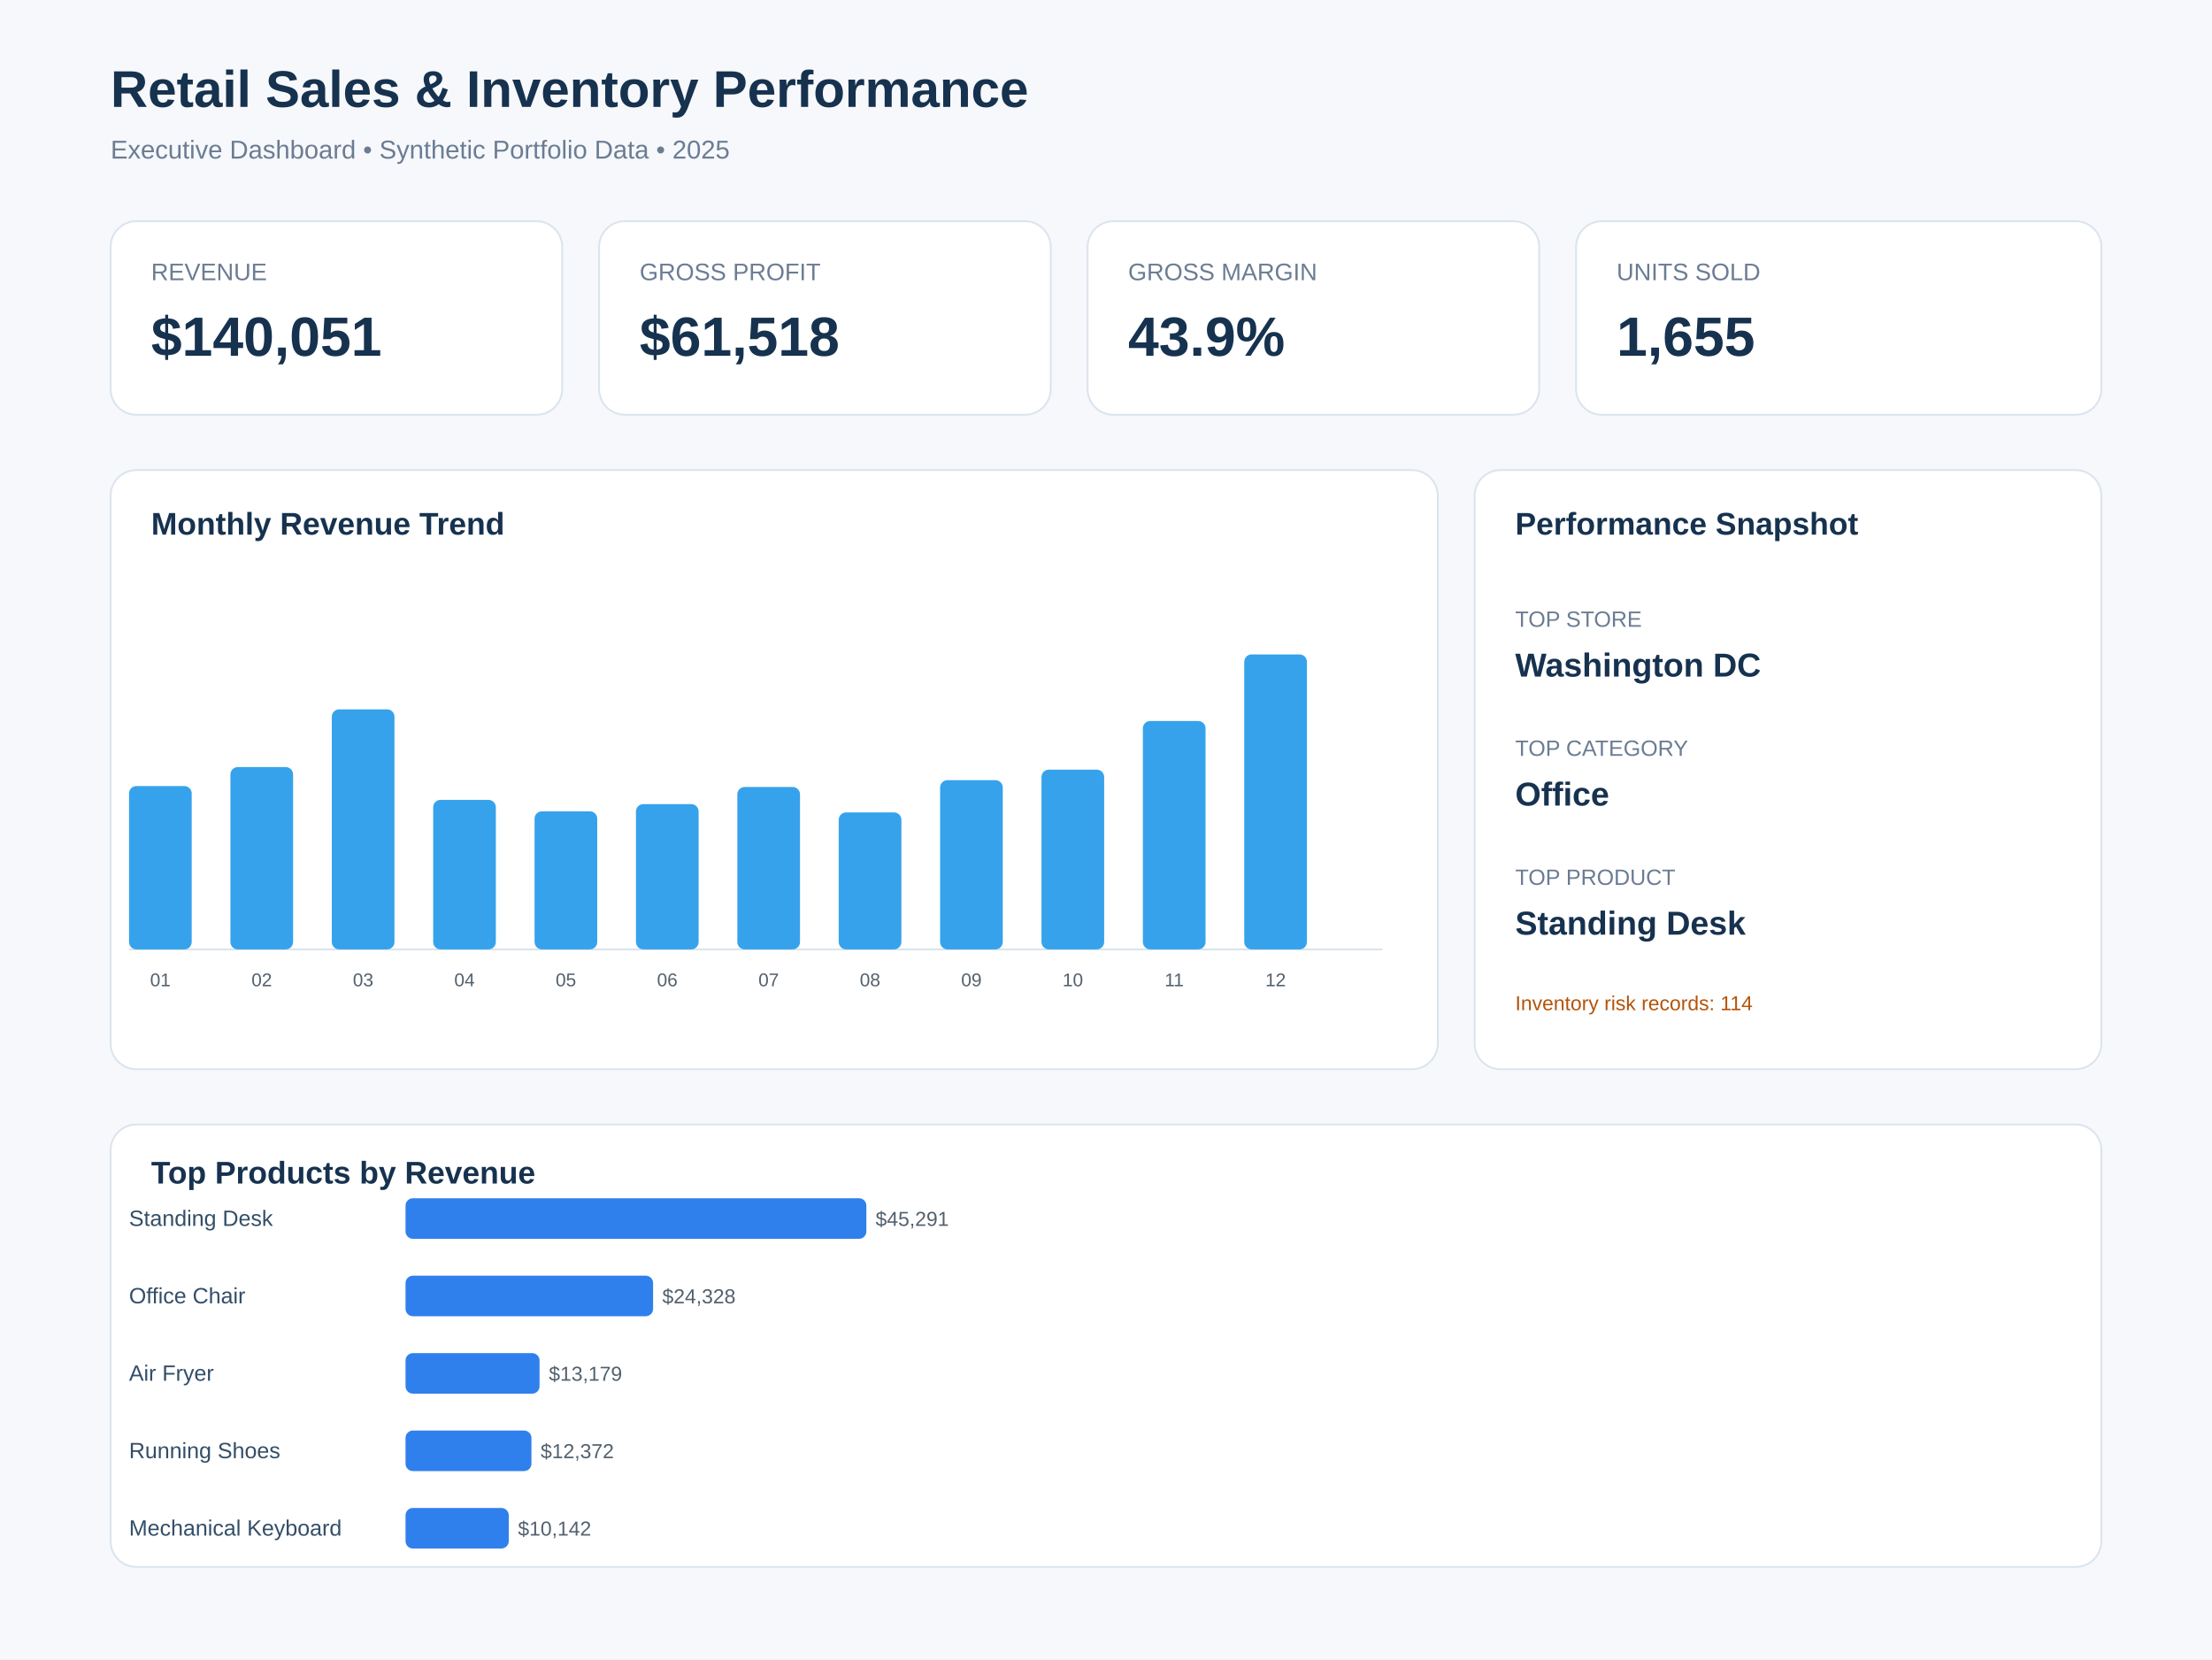
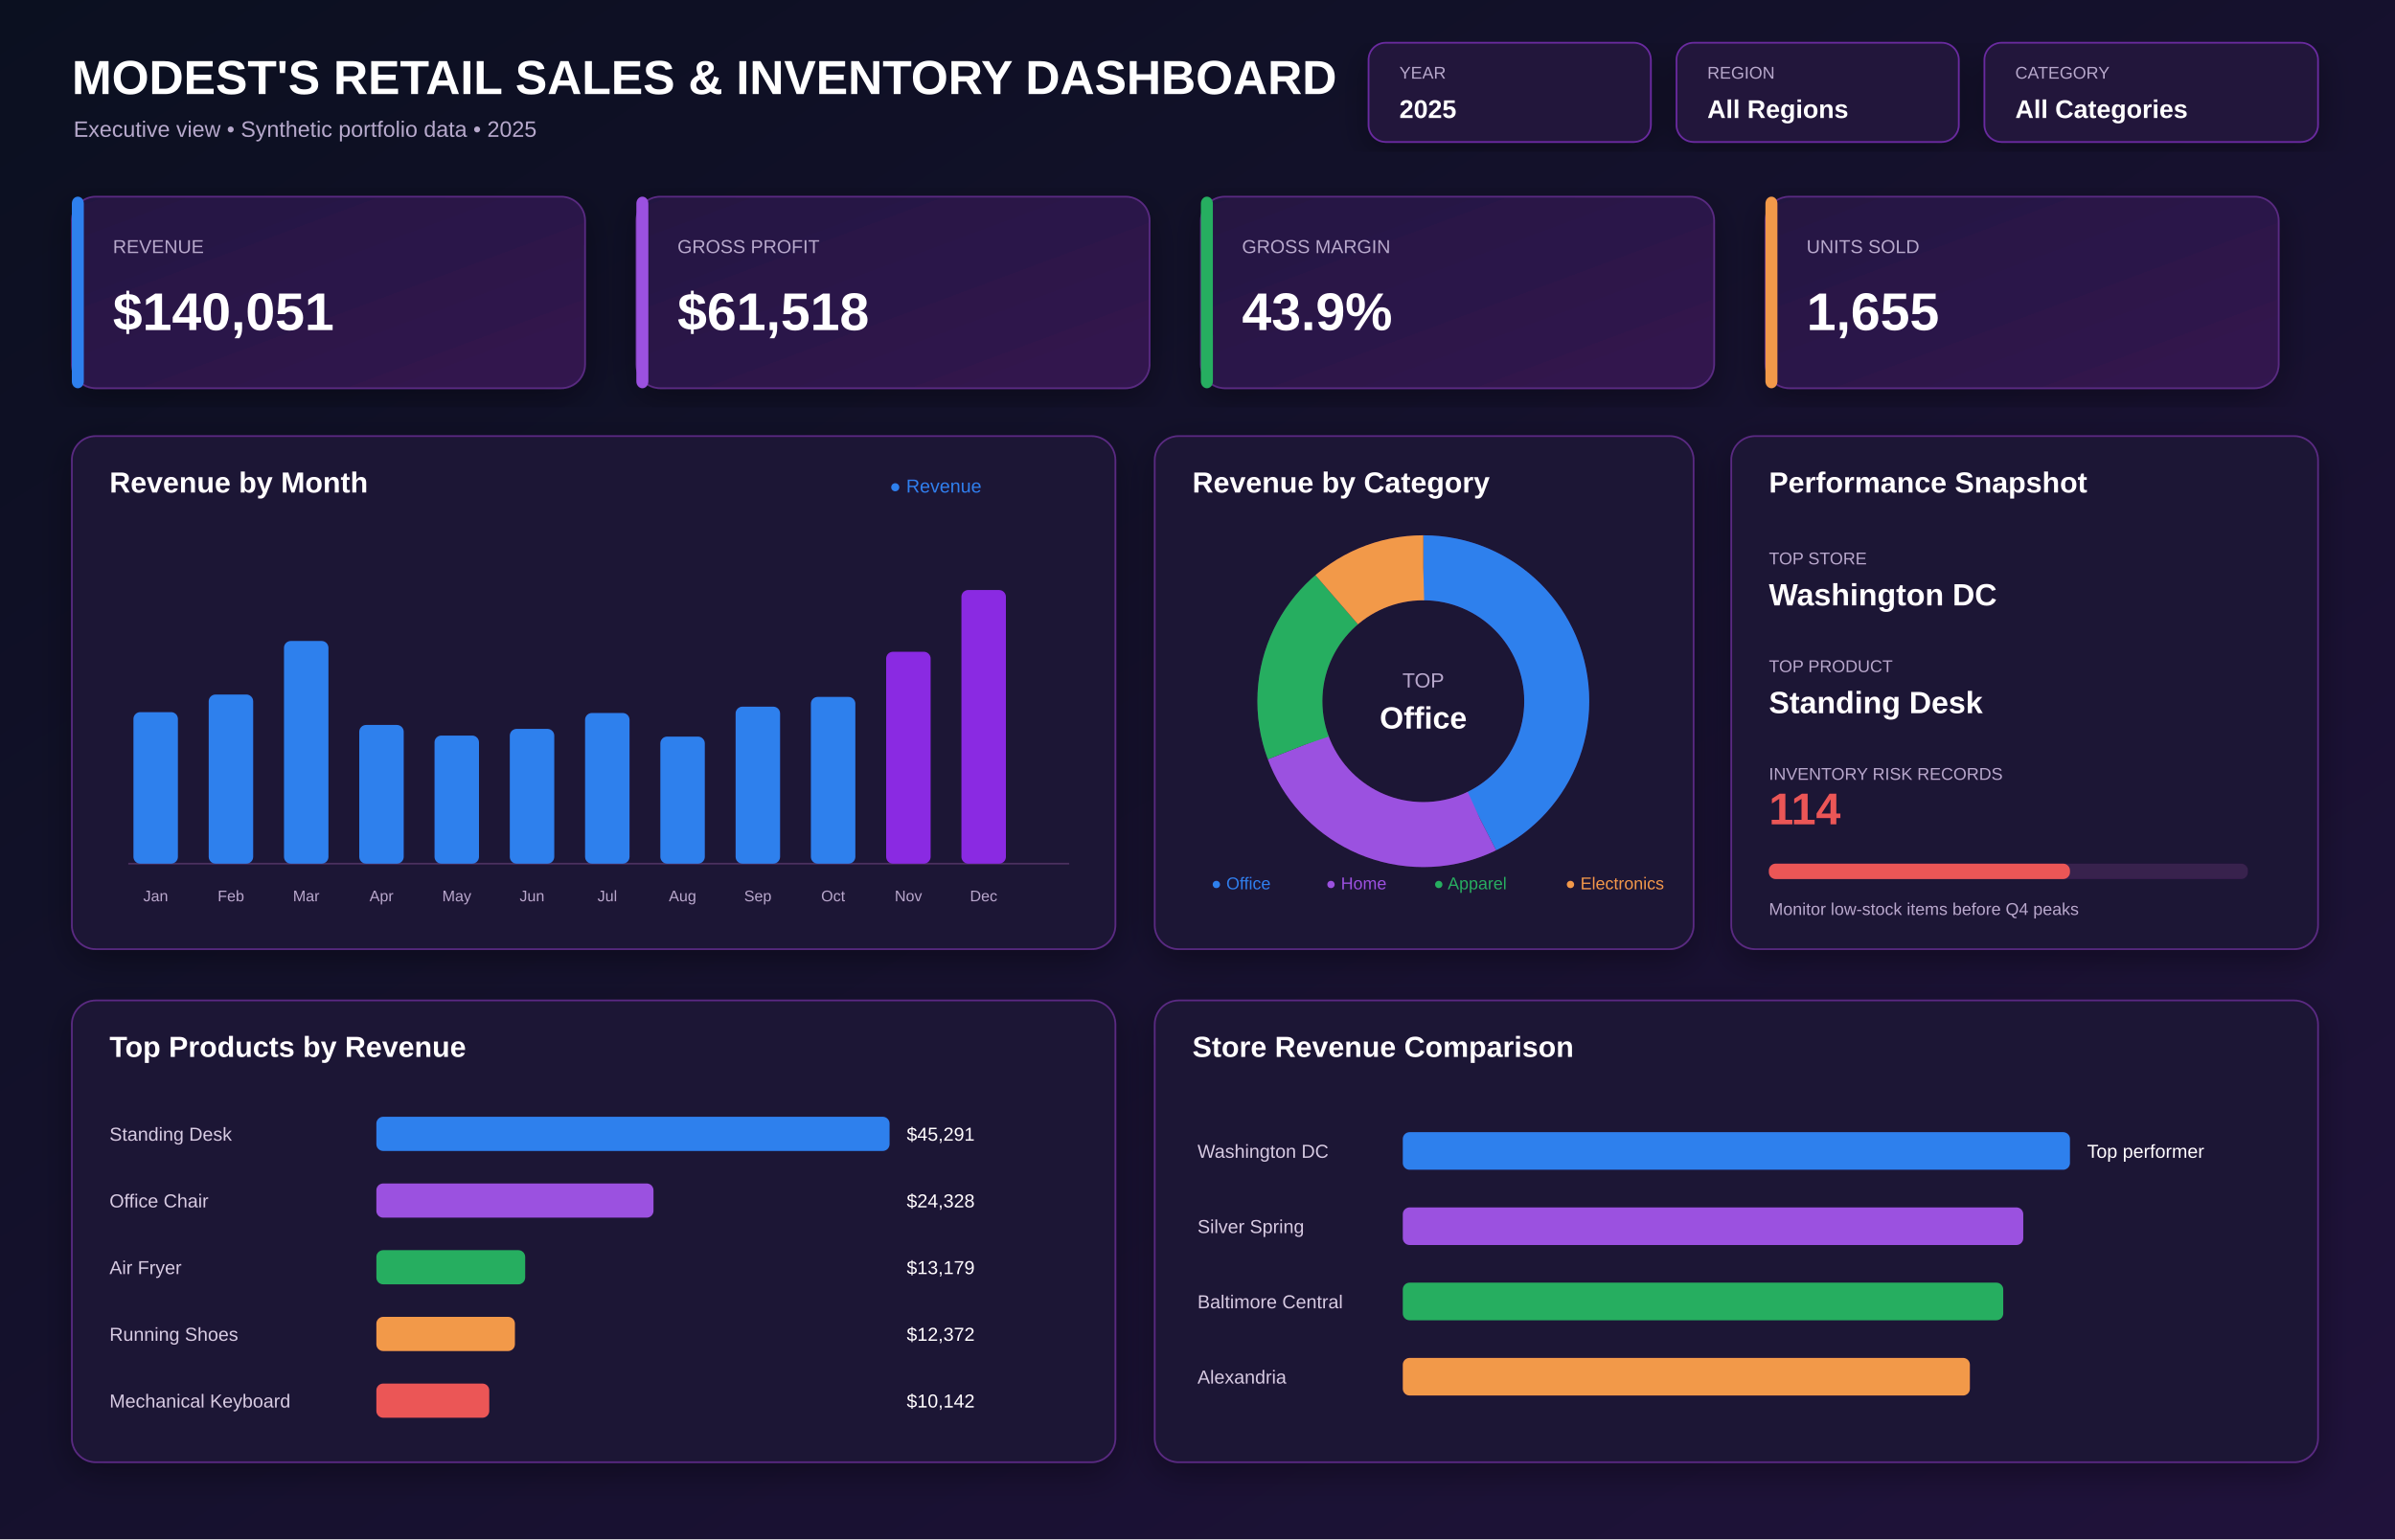
- <svg xmlns="http://www.w3.org/2000/svg" width="1200" height="900" viewBox="0 0 1200 900">
-   <rect width="1200" height="900" fill="#f6f8fb" />
-   <text x="60" y="58" font-family="Arial" font-size="28" font-weight="700" fill="#16324f">Retail Sales &amp; Inventory Performance</text>
-   <text x="60" y="86" font-family="Arial" font-size="14" fill="#6b7c93">Executive Dashboard • Synthetic Portfolio Data • 2025</text>
+ <svg xmlns="http://www.w3.org/2000/svg" width="1400" height="900" viewBox="0 0 1400 900">
+   <defs>
+     <linearGradient id="bg" x1="0" y1="0" x2="1" y2="1">
+       <stop offset="0%" stop-color="#0b1020" />
+       <stop offset="100%" stop-color="#20123b" />
+     </linearGradient>
+     <linearGradient id="card" x1="0" y1="0" x2="1" y2="1">
+       <stop offset="0%" stop-color="#241342" />
+       <stop offset="100%" stop-color="#33174f" />
+     </linearGradient>
+     <filter id="shadow">
+       <feDropShadow dx="0" dy="6" stdDeviation="10" flood-color="#000" flood-opacity=".35" />
+     </filter>
+   </defs>
+   <rect width="1400" height="900" fill="url(#bg)" />
  <g font-family="Arial">
-     <g>
-       <rect x="60" y="120" width="245" height="105" rx="14" fill="#fff" stroke="#dbe4ee" />
-       <text x="82" y="152" font-size="13" fill="#6b7c93">REVENUE</text>
-       <text x="82" y="193" font-size="30" font-weight="700" fill="#16324f">$140,051</text>
+     <text x="42" y="55" font-size="28" font-weight="700" fill="#fff">MODEST'S RETAIL SALES &amp; INVENTORY DASHBOARD</text>
+     <text x="43" y="80" font-size="13" fill="#b7a9cc">Executive view • Synthetic portfolio data • 2025</text>
+     <g filter="url(#shadow)">
+       <rect x="800" y="25" width="165" height="58" rx="10" fill="#22143a" stroke="#6a2ca0" />
+       <text x="818" y="46" font-size="10" fill="#b7a9cc">YEAR</text>
+       <text x="818" y="69" font-size="15" font-weight="700" fill="#fff">2025</text>
+       <rect x="980" y="25" width="165" height="58" rx="10" fill="#22143a" stroke="#6a2ca0" />
+       <text x="998" y="46" font-size="10" fill="#b7a9cc">REGION</text>
+       <text x="998" y="69" font-size="15" font-weight="700" fill="#fff">All Regions</text>
+       <rect x="1160" y="25" width="195" height="58" rx="10" fill="#22143a" stroke="#6a2ca0" />
+       <text x="1178" y="46" font-size="10" fill="#b7a9cc">CATEGORY</text>
+       <text x="1178" y="69" font-size="15" font-weight="700" fill="#fff">All Categories</text>
    </g>
-     <g>
-       <rect x="325" y="120" width="245" height="105" rx="14" fill="#fff" stroke="#dbe4ee" />
-       <text x="347" y="152" font-size="13" fill="#6b7c93">GROSS PROFIT</text>
-       <text x="347" y="193" font-size="30" font-weight="700" fill="#16324f">$61,518</text>
+     <g filter="url(#shadow)">
+       <rect x="42" y="115" width="300" height="112" rx="14" fill="url(#card)" stroke="#5a2c82" />
+       <rect x="42" y="115" width="7" height="112" rx="4" fill="#2f80ed" />
+       <text x="66" y="148" font-size="11" fill="#b7a9cc">REVENUE</text>
+       <text x="66" y="193" font-size="31" font-weight="700" fill="#fff">$140,051</text>
    </g>
-     <g>
-       <rect x="590" y="120" width="245" height="105" rx="14" fill="#fff" stroke="#dbe4ee" />
-       <text x="612" y="152" font-size="13" fill="#6b7c93">GROSS MARGIN</text>
-       <text x="612" y="193" font-size="30" font-weight="700" fill="#16324f">43.9%</text>
+     <g filter="url(#shadow)">
+       <rect x="372" y="115" width="300" height="112" rx="14" fill="url(#card)" stroke="#5a2c82" />
+       <rect x="372" y="115" width="7" height="112" rx="4" fill="#9b51e0" />
+       <text x="396" y="148" font-size="11" fill="#b7a9cc">GROSS PROFIT</text>
+       <text x="396" y="193" font-size="31" font-weight="700" fill="#fff">$61,518</text>
    </g>
-     <g>
-       <rect x="855" y="120" width="285" height="105" rx="14" fill="#fff" stroke="#dbe4ee" />
-       <text x="877" y="152" font-size="13" fill="#6b7c93">UNITS SOLD</text>
-       <text x="877" y="193" font-size="30" font-weight="700" fill="#16324f">1,655</text>
+     <g filter="url(#shadow)">
+       <rect x="702" y="115" width="300" height="112" rx="14" fill="url(#card)" stroke="#5a2c82" />
+       <rect x="702" y="115" width="7" height="112" rx="4" fill="#27ae60" />
+       <text x="726" y="148" font-size="11" fill="#b7a9cc">GROSS MARGIN</text>
+       <text x="726" y="193" font-size="31" font-weight="700" fill="#fff">43.9%</text>
    </g>
-     <rect x="60" y="255" width="720" height="325" rx="14" fill="#fff" stroke="#dbe4ee" />
-     <text x="82" y="290" font-size="17" font-weight="700" fill="#16324f">Monthly Revenue Trend</text>
-     <line x1="70" y1="515" x2="750" y2="515" stroke="#dbe4ee" />
-     <rect x="70" y="426.4" width="34" height="88.6" rx="4" fill="#36a2eb" />
-     <text x="87" y="535" text-anchor="middle" font-size="10" fill="#52606d">01</text>
-     <rect x="125" y="416.1" width="34" height="98.9" rx="4" fill="#36a2eb" />
-     <text x="142" y="535" text-anchor="middle" font-size="10" fill="#52606d">02</text>
-     <rect x="180" y="384.8" width="34" height="130.2" rx="4" fill="#36a2eb" />
-     <text x="197" y="535" text-anchor="middle" font-size="10" fill="#52606d">03</text>
-     <rect x="235" y="433.9" width="34" height="81.1" rx="4" fill="#36a2eb" />
-     <text x="252" y="535" text-anchor="middle" font-size="10" fill="#52606d">04</text>
-     <rect x="290" y="440.1" width="34" height="74.9" rx="4" fill="#36a2eb" />
-     <text x="307" y="535" text-anchor="middle" font-size="10" fill="#52606d">05</text>
-     <rect x="345" y="436.2" width="34" height="78.8" rx="4" fill="#36a2eb" />
-     <text x="362" y="535" text-anchor="middle" font-size="10" fill="#52606d">06</text>
-     <rect x="400" y="426.9" width="34" height="88.1" rx="4" fill="#36a2eb" />
-     <text x="417" y="535" text-anchor="middle" font-size="10" fill="#52606d">07</text>
-     <rect x="455" y="440.7" width="34" height="74.3" rx="4" fill="#36a2eb" />
-     <text x="472" y="535" text-anchor="middle" font-size="10" fill="#52606d">08</text>
-     <rect x="510" y="423.2" width="34" height="91.8" rx="4" fill="#36a2eb" />
-     <text x="527" y="535" text-anchor="middle" font-size="10" fill="#52606d">09</text>
-     <rect x="565" y="417.5" width="34" height="97.5" rx="4" fill="#36a2eb" />
-     <text x="582" y="535" text-anchor="middle" font-size="10" fill="#52606d">10</text>
-     <rect x="620" y="391.1" width="34" height="123.9" rx="4" fill="#36a2eb" />
-     <text x="637" y="535" text-anchor="middle" font-size="10" fill="#52606d">11</text>
-     <rect x="675" y="355.0" width="34" height="160.0" rx="4" fill="#36a2eb" />
-     <text x="692" y="535" text-anchor="middle" font-size="10" fill="#52606d">12</text>
-     <rect x="800" y="255" width="340" height="325" rx="14" fill="#fff" stroke="#dbe4ee" />
-     <text x="822" y="290" font-size="17" font-weight="700" fill="#16324f">Performance Snapshot</text>
-     <text x="822" y="340" font-size="12" fill="#6b7c93">TOP STORE</text>
-     <text x="822" y="367" font-size="18" font-weight="700" fill="#16324f">Washington DC</text>
-     <text x="822" y="410" font-size="12" fill="#6b7c93">TOP CATEGORY</text>
-     <text x="822" y="437" font-size="18" font-weight="700" fill="#16324f">Office</text>
-     <text x="822" y="480" font-size="12" fill="#6b7c93">TOP PRODUCT</text>
-     <text x="822" y="507" font-size="18" font-weight="700" fill="#16324f">Standing Desk</text>
-     <text x="822" y="548" font-size="11" fill="#b45309">Inventory risk records: 114</text>
-     <rect x="60" y="610" width="1080" height="240" rx="14" fill="#fff" stroke="#dbe4ee" />
-     <text x="82" y="642" font-size="17" font-weight="700" fill="#16324f">Top Products by Revenue</text>
-     <text x="70" y="665" font-size="12" fill="#334e68">Standing Desk</text>
-     <rect x="220" y="650" width="250.0" height="22" rx="4" fill="#2f80ed" />
-     <text x="475" y="665" font-size="11" fill="#52606d">$45,291</text>
-     <text x="70" y="707" font-size="12" fill="#334e68">Office Chair</text>
-     <rect x="220" y="692" width="134.3" height="22" rx="4" fill="#2f80ed" />
-     <text x="359.288" y="707" font-size="11" fill="#52606d">$24,328</text>
-     <text x="70" y="749" font-size="12" fill="#334e68">Air Fryer</text>
-     <rect x="220" y="734" width="72.7" height="22" rx="4" fill="#2f80ed" />
-     <text x="297.746" y="749" font-size="11" fill="#52606d">$13,179</text>
-     <text x="70" y="791" font-size="12" fill="#334e68">Running Shoes</text>
-     <rect x="220" y="776" width="68.3" height="22" rx="4" fill="#2f80ed" />
-     <text x="293.294" y="791" font-size="11" fill="#52606d">$12,372</text>
-     <text x="70" y="833" font-size="12" fill="#334e68">Mechanical Keyboard</text>
-     <rect x="220" y="818" width="56.0" height="22" rx="4" fill="#2f80ed" />
-     <text x="280.98" y="833" font-size="11" fill="#52606d">$10,142</text>
+     <g filter="url(#shadow)">
+       <rect x="1032" y="115" width="300" height="112" rx="14" fill="url(#card)" stroke="#5a2c82" />
+       <rect x="1032" y="115" width="7" height="112" rx="4" fill="#f2994a" />
+       <text x="1056" y="148" font-size="11" fill="#b7a9cc">UNITS SOLD</text>
+       <text x="1056" y="193" font-size="31" font-weight="700" fill="#fff">1,655</text>
+     </g>
+     <g filter="url(#shadow)">
+       <rect x="42" y="255" width="610" height="300" rx="14" fill="#1f1235" stroke="#5a2c82" />
+       <text x="64" y="288" font-size="17" font-weight="700" fill="#fff">Revenue by Month</text>
+       <text x="520" y="288" font-size="11" fill="#2f80ed">● Revenue</text>
+       <line x1="75" y1="505" x2="625" y2="505" stroke="#49325f" />
+       <rect x="78" y="416.4" width="26" height="88.6" rx="4" fill="#2f80ed" />
+       <text x="91" y="527" text-anchor="middle" font-size="9" fill="#b7a9cc">Jan</text>
+       <rect x="122" y="406.1" width="26" height="98.9" rx="4" fill="#2f80ed" />
+       <text x="135" y="527" text-anchor="middle" font-size="9" fill="#b7a9cc">Feb</text>
+       <rect x="166" y="374.8" width="26" height="130.2" rx="4" fill="#2f80ed" />
+       <text x="179" y="527" text-anchor="middle" font-size="9" fill="#b7a9cc">Mar</text>
+       <rect x="210" y="423.9" width="26" height="81.1" rx="4" fill="#2f80ed" />
+       <text x="223" y="527" text-anchor="middle" font-size="9" fill="#b7a9cc">Apr</text>
+       <rect x="254" y="430.1" width="26" height="74.9" rx="4" fill="#2f80ed" />
+       <text x="267" y="527" text-anchor="middle" font-size="9" fill="#b7a9cc">May</text>
+       <rect x="298" y="426.2" width="26" height="78.8" rx="4" fill="#2f80ed" />
+       <text x="311" y="527" text-anchor="middle" font-size="9" fill="#b7a9cc">Jun</text>
+       <rect x="342" y="416.9" width="26" height="88.1" rx="4" fill="#2f80ed" />
+       <text x="355" y="527" text-anchor="middle" font-size="9" fill="#b7a9cc">Jul</text>
+       <rect x="386" y="430.7" width="26" height="74.3" rx="4" fill="#2f80ed" />
+       <text x="399" y="527" text-anchor="middle" font-size="9" fill="#b7a9cc">Aug</text>
+       <rect x="430" y="413.2" width="26" height="91.8" rx="4" fill="#2f80ed" />
+       <text x="443" y="527" text-anchor="middle" font-size="9" fill="#b7a9cc">Sep</text>
+       <rect x="474" y="407.5" width="26" height="97.5" rx="4" fill="#2f80ed" />
+       <text x="487" y="527" text-anchor="middle" font-size="9" fill="#b7a9cc">Oct</text>
+       <rect x="518" y="381.1" width="26" height="123.9" rx="4" fill="#8a2be2" />
+       <text x="531" y="527" text-anchor="middle" font-size="9" fill="#b7a9cc">Nov</text>
+       <rect x="562" y="345" width="26" height="160" rx="4" fill="#8a2be2" />
+       <text x="575" y="527" text-anchor="middle" font-size="9" fill="#b7a9cc">Dec</text>
+     </g>
+     <g filter="url(#shadow)">
+       <rect x="675" y="255" width="315" height="300" rx="14" fill="#1f1235" stroke="#5a2c82" />
+       <text x="697" y="288" font-size="17" font-weight="700" fill="#fff">Revenue by Category</text>
+       <circle cx="832" cy="410" r="78" fill="none" stroke="#39244f" stroke-width="38" />
+       <circle cx="832" cy="410" r="78" fill="none" stroke="#2f80ed" stroke-width="38" stroke-dasharray="210 490" transform="rotate(-90 832 410)" />
+       <circle cx="832" cy="410" r="78" fill="none" stroke="#9b51e0" stroke-width="38" stroke-dasharray="130 570" stroke-dashoffset="-210" transform="rotate(-90 832 410)" />
+       <circle cx="832" cy="410" r="78" fill="none" stroke="#27ae60" stroke-width="38" stroke-dasharray="95 605" stroke-dashoffset="-340" transform="rotate(-90 832 410)" />
+       <circle cx="832" cy="410" r="78" fill="none" stroke="#f2994a" stroke-width="38" stroke-dasharray="75 625" stroke-dashoffset="-435" transform="rotate(-90 832 410)" />
+       <text x="832" y="402" text-anchor="middle" font-size="12" fill="#b7a9cc">TOP</text>
+       <text x="832" y="426" text-anchor="middle" font-size="18" font-weight="700" fill="#fff">Office</text>
+       <text x="708" y="520" font-size="10" fill="#2f80ed">● Office</text>
+       <text x="775" y="520" font-size="10" fill="#9b51e0">● Home</text>
+       <text x="838" y="520" font-size="10" fill="#27ae60">● Apparel</text>
+       <text x="915" y="520" font-size="10" fill="#f2994a">● Electronics</text>
+     </g>
+     <g filter="url(#shadow)">
+       <rect x="1012" y="255" width="343" height="300" rx="14" fill="#1f1235" stroke="#5a2c82" />
+       <text x="1034" y="288" font-size="17" font-weight="700" fill="#fff">Performance Snapshot</text>
+       <text x="1034" y="330" font-size="10" fill="#b7a9cc">TOP STORE</text>
+       <text x="1034" y="354" font-size="18" font-weight="700" fill="#fff">Washington DC</text>
+       <text x="1034" y="393" font-size="10" fill="#b7a9cc">TOP PRODUCT</text>
+       <text x="1034" y="417" font-size="18" font-weight="700" fill="#fff">Standing Desk</text>
+       <text x="1034" y="456" font-size="10" fill="#b7a9cc">INVENTORY RISK RECORDS</text>
+       <text x="1034" y="482" font-size="26" font-weight="700" fill="#eb5757">114</text>
+       <rect x="1034" y="505" width="280" height="9" rx="4" fill="#38224e" />
+       <rect x="1034" y="505" width="176" height="9" rx="4" fill="#eb5757" />
+       <text x="1034" y="535" font-size="10" fill="#b7a9cc">Monitor low-stock items before Q4 peaks</text>
+     </g>
+     <g filter="url(#shadow)">
+       <rect x="42" y="585" width="610" height="270" rx="14" fill="#1f1235" stroke="#5a2c82" />
+       <text x="64" y="618" font-size="17" font-weight="700" fill="#fff">Top Products by Revenue</text>
+       <text x="64" y="667" font-size="11" fill="#d6cce2">Standing Desk</text>
+       <rect x="220" y="653" width="300" height="20" rx="4" fill="#2f80ed" />
+       <text x="530" y="667" font-size="11" fill="#fff">$45,291</text>
+       <text x="64" y="706" font-size="11" fill="#d6cce2">Office Chair</text>
+       <rect x="220" y="692" width="162" height="20" rx="4" fill="#9b51e0" />
+       <text x="530" y="706" font-size="11" fill="#fff">$24,328</text>
+       <text x="64" y="745" font-size="11" fill="#d6cce2">Air Fryer</text>
+       <rect x="220" y="731" width="87" height="20" rx="4" fill="#27ae60" />
+       <text x="530" y="745" font-size="11" fill="#fff">$13,179</text>
+       <text x="64" y="784" font-size="11" fill="#d6cce2">Running Shoes</text>
+       <rect x="220" y="770" width="81" height="20" rx="4" fill="#f2994a" />
+       <text x="530" y="784" font-size="11" fill="#fff">$12,372</text>
+       <text x="64" y="823" font-size="11" fill="#d6cce2">Mechanical Keyboard</text>
+       <rect x="220" y="809" width="66" height="20" rx="4" fill="#eb5757" />
+       <text x="530" y="823" font-size="11" fill="#fff">$10,142</text>
+     </g>
+     <g filter="url(#shadow)">
+       <rect x="675" y="585" width="680" height="270" rx="14" fill="#1f1235" stroke="#5a2c82" />
+       <text x="697" y="618" font-size="17" font-weight="700" fill="#fff">Store Revenue Comparison</text>
+       <text x="700" y="677" font-size="11" fill="#d6cce2">Washington DC</text>
+       <rect x="820" y="662" width="390" height="22" rx="4" fill="#2f80ed" />
+       <text x="1220" y="677" font-size="11" fill="#fff">Top performer</text>
+       <text x="700" y="721" font-size="11" fill="#d6cce2">Silver Spring</text>
+       <rect x="820" y="706" width="362.7" height="22" rx="4" fill="#9b51e0" />
+       <text x="1220" y="721" font-size="11" fill="#fff" />
+       <text x="700" y="765" font-size="11" fill="#d6cce2">Baltimore Central</text>
+       <rect x="820" y="750" width="351" height="22" rx="4" fill="#27ae60" />
+       <text x="1220" y="765" font-size="11" fill="#fff" />
+       <text x="700" y="809" font-size="11" fill="#d6cce2">Alexandria</text>
+       <rect x="820" y="794" width="331.5" height="22" rx="4" fill="#f2994a" />
+       <text x="1220" y="809" font-size="11" fill="#fff" />
+     </g>
  </g>
</svg>
